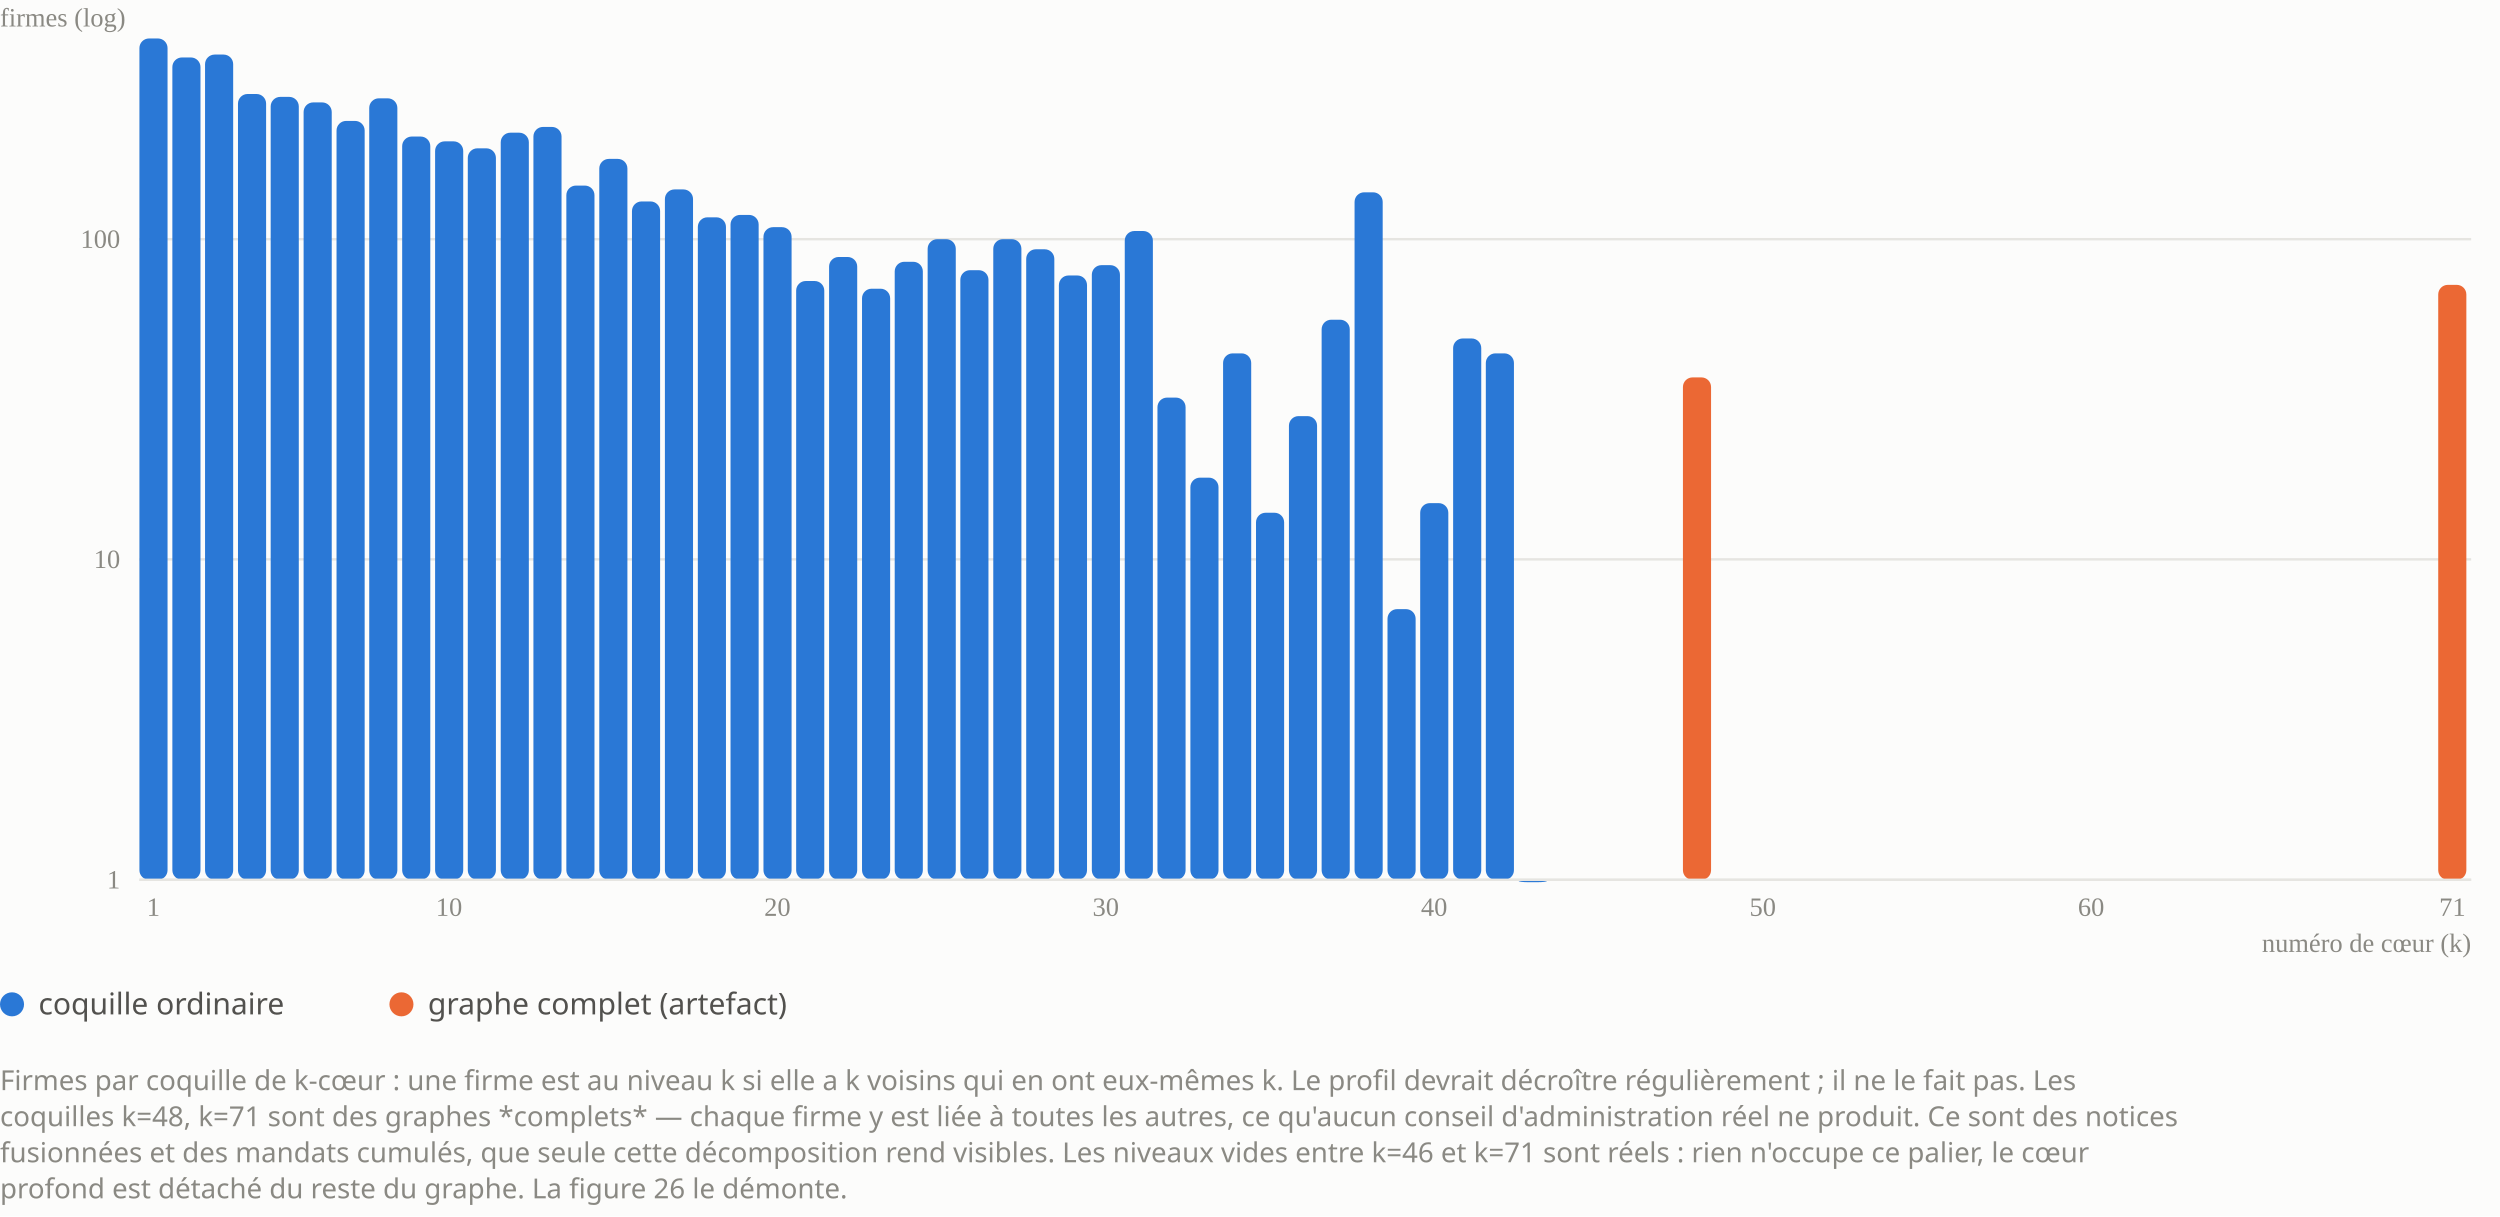
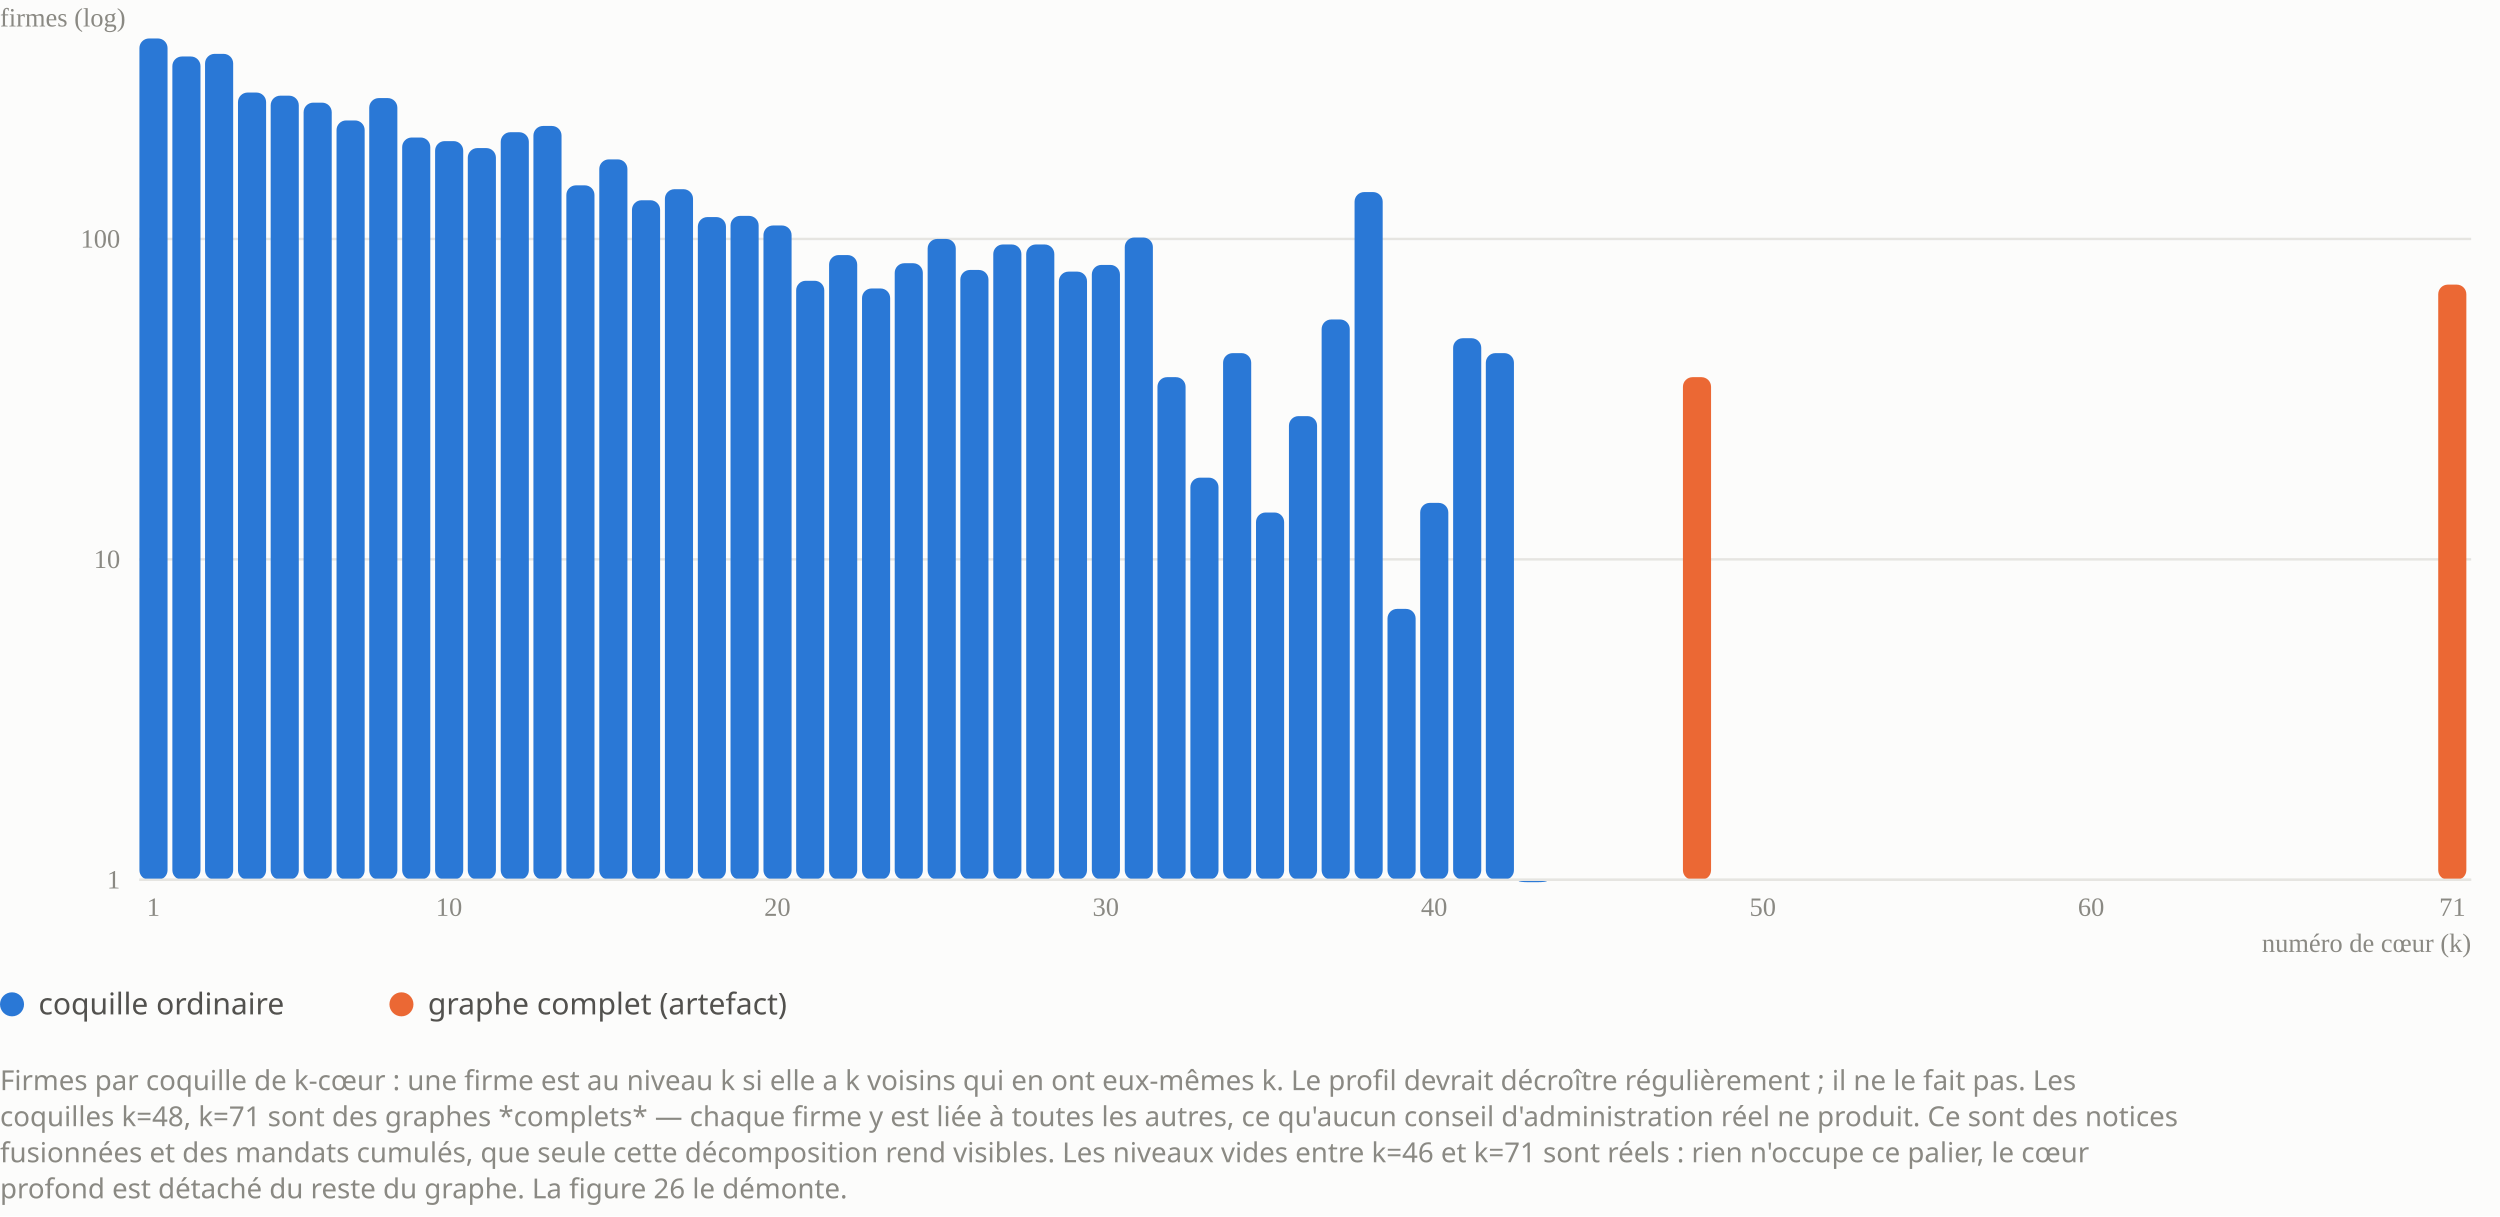
<svg xmlns="http://www.w3.org/2000/svg" viewBox="0 0 1040 506" width="1040" height="506" role="img" aria-label="Décomposition en k-cœurs (k max = 71)">
  <rect width="1040" height="506" fill="#fcfcfb" />
  <line x1="58.0" y1="366.0" x2="1028.0" y2="366.0" stroke="#e6e5e1" stroke-width="1" />
  <text x="50.0" y="369.6" text-anchor="end" font-size="11.0" fill="#8a8983">1</text>
  <line x1="58.0" y1="232.7" x2="1028.0" y2="232.7" stroke="#e6e5e1" stroke-width="1" />
  <text x="50.0" y="236.3" text-anchor="end" font-size="11.0" fill="#8a8983">10</text>
-   <line x1="58.0" y1="99.5" x2="1028.0" y2="99.5" stroke="#e6e5e1" stroke-width="1" />
-   <text x="50.0" y="103.1" text-anchor="end" font-size="11.0" fill="#8a8983">100</text>
+   <line x1="58.0" y1="99.4" x2="1028.0" y2="99.4" stroke="#e6e5e1" stroke-width="1" />
+   <text x="50.0" y="103.0" text-anchor="end" font-size="11.0" fill="#8a8983">100</text>
  <g class="mk">
    <rect x="58.0" y="16.0" width="11.7" height="350.0" rx="4.0" fill="#2a78d6" />
  </g>
  <text x="63.8" y="381.0" text-anchor="middle" font-size="11.0" fill="#8a8983">1</text>
  <g class="mk">
-     <rect x="71.7" y="23.9" width="11.7" height="342.1" rx="4.0" fill="#2a78d6" />
+     <rect x="71.7" y="23.5" width="11.7" height="342.5" rx="4.0" fill="#2a78d6" />
  </g>
  <g class="mk">
-     <rect x="85.3" y="22.7" width="11.7" height="343.3" rx="4.0" fill="#2a78d6" />
+     <rect x="85.3" y="22.4" width="11.7" height="343.6" rx="4.0" fill="#2a78d6" />
  </g>
  <g class="mk">
-     <rect x="99.0" y="39.1" width="11.7" height="326.9" rx="4.0" fill="#2a78d6" />
+     <rect x="99.0" y="38.5" width="11.7" height="327.5" rx="4.0" fill="#2a78d6" />
  </g>
  <g class="mk">
-     <rect x="112.6" y="40.3" width="11.7" height="325.7" rx="4.0" fill="#2a78d6" />
+     <rect x="112.6" y="39.8" width="11.7" height="326.2" rx="4.0" fill="#2a78d6" />
  </g>
  <g class="mk">
-     <rect x="126.3" y="42.6" width="11.7" height="323.4" rx="4.0" fill="#2a78d6" />
+     <rect x="126.3" y="42.7" width="11.7" height="323.3" rx="4.0" fill="#2a78d6" />
  </g>
  <g class="mk">
-     <rect x="140.0" y="50.3" width="11.7" height="315.7" rx="4.0" fill="#2a78d6" />
+     <rect x="140.0" y="50.1" width="11.7" height="315.9" rx="4.0" fill="#2a78d6" />
  </g>
  <g class="mk">
-     <rect x="153.6" y="40.9" width="11.7" height="325.1" rx="4.0" fill="#2a78d6" />
+     <rect x="153.6" y="40.8" width="11.7" height="325.2" rx="4.0" fill="#2a78d6" />
  </g>
  <g class="mk">
-     <rect x="167.3" y="56.8" width="11.7" height="309.2" rx="4.0" fill="#2a78d6" />
+     <rect x="167.3" y="57.2" width="11.7" height="308.8" rx="4.0" fill="#2a78d6" />
  </g>
  <g class="mk">
-     <rect x="181.0" y="58.8" width="11.7" height="307.2" rx="4.0" fill="#2a78d6" />
+     <rect x="181.0" y="58.7" width="11.7" height="307.3" rx="4.0" fill="#2a78d6" />
  </g>
  <text x="186.8" y="381.0" text-anchor="middle" font-size="11.0" fill="#8a8983">10</text>
  <g class="mk">
-     <rect x="194.6" y="61.7" width="11.7" height="304.3" rx="4.0" fill="#2a78d6" />
+     <rect x="194.6" y="61.6" width="11.7" height="304.4" rx="4.0" fill="#2a78d6" />
  </g>
  <g class="mk">
-     <rect x="208.3" y="55.2" width="11.7" height="310.8" rx="4.0" fill="#2a78d6" />
+     <rect x="208.3" y="55.0" width="11.7" height="311.0" rx="4.0" fill="#2a78d6" />
  </g>
  <g class="mk">
-     <rect x="221.9" y="52.8" width="11.7" height="313.2" rx="4.0" fill="#2a78d6" />
+     <rect x="221.9" y="52.4" width="11.7" height="313.6" rx="4.0" fill="#2a78d6" />
  </g>
  <g class="mk">
-     <rect x="235.6" y="77.2" width="11.7" height="288.8" rx="4.0" fill="#2a78d6" />
+     <rect x="235.6" y="77.1" width="11.7" height="288.9" rx="4.0" fill="#2a78d6" />
  </g>
  <g class="mk">
-     <rect x="249.3" y="66.1" width="11.7" height="299.9" rx="4.0" fill="#2a78d6" />
+     <rect x="249.3" y="66.3" width="11.7" height="299.7" rx="4.0" fill="#2a78d6" />
  </g>
  <g class="mk">
-     <rect x="262.9" y="83.8" width="11.7" height="282.2" rx="4.0" fill="#2a78d6" />
+     <rect x="262.9" y="83.3" width="11.7" height="282.7" rx="4.0" fill="#2a78d6" />
  </g>
  <g class="mk">
-     <rect x="276.6" y="78.8" width="11.7" height="287.2" rx="4.0" fill="#2a78d6" />
+     <rect x="276.6" y="78.7" width="11.7" height="287.3" rx="4.0" fill="#2a78d6" />
  </g>
  <g class="mk">
-     <rect x="290.3" y="90.4" width="11.7" height="275.6" rx="4.0" fill="#2a78d6" />
+     <rect x="290.3" y="90.3" width="11.7" height="275.7" rx="4.0" fill="#2a78d6" />
  </g>
  <g class="mk">
-     <rect x="303.9" y="89.4" width="11.7" height="276.6" rx="4.0" fill="#2a78d6" />
+     <rect x="303.9" y="89.8" width="11.7" height="276.2" rx="4.0" fill="#2a78d6" />
  </g>
  <g class="mk">
-     <rect x="317.6" y="94.5" width="11.7" height="271.5" rx="4.0" fill="#2a78d6" />
+     <rect x="317.6" y="93.8" width="11.7" height="272.2" rx="4.0" fill="#2a78d6" />
  </g>
  <text x="323.4" y="381.0" text-anchor="middle" font-size="11.0" fill="#8a8983">20</text>
  <g class="mk">
-     <rect x="331.2" y="116.9" width="11.7" height="249.1" rx="4.0" fill="#2a78d6" />
+     <rect x="331.2" y="116.8" width="11.7" height="249.2" rx="4.0" fill="#2a78d6" />
  </g>
  <g class="mk">
-     <rect x="344.9" y="106.9" width="11.7" height="259.1" rx="4.0" fill="#2a78d6" />
+     <rect x="344.9" y="106.1" width="11.7" height="259.9" rx="4.0" fill="#2a78d6" />
  </g>
  <g class="mk">
-     <rect x="358.6" y="120.1" width="11.7" height="245.9" rx="4.0" fill="#2a78d6" />
+     <rect x="358.6" y="120.0" width="11.7" height="246.0" rx="4.0" fill="#2a78d6" />
  </g>
  <g class="mk">
-     <rect x="372.2" y="108.9" width="11.7" height="257.1" rx="4.0" fill="#2a78d6" />
+     <rect x="372.2" y="109.5" width="11.7" height="256.5" rx="4.0" fill="#2a78d6" />
  </g>
  <g class="mk">
-     <rect x="385.9" y="99.5" width="11.7" height="266.5" rx="4.0" fill="#2a78d6" />
+     <rect x="385.9" y="99.4" width="11.7" height="266.6" rx="4.0" fill="#2a78d6" />
  </g>
  <g class="mk">
-     <rect x="399.5" y="112.4" width="11.7" height="253.6" rx="4.0" fill="#2a78d6" />
+     <rect x="399.5" y="112.3" width="11.7" height="253.7" rx="4.0" fill="#2a78d6" />
  </g>
  <g class="mk">
-     <rect x="413.2" y="99.5" width="11.7" height="266.5" rx="4.0" fill="#2a78d6" />
+     <rect x="413.2" y="101.7" width="11.7" height="264.3" rx="4.0" fill="#2a78d6" />
  </g>
  <g class="mk">
-     <rect x="426.9" y="103.7" width="11.7" height="262.3" rx="4.0" fill="#2a78d6" />
+     <rect x="426.9" y="101.7" width="11.7" height="264.3" rx="4.0" fill="#2a78d6" />
  </g>
  <g class="mk">
-     <rect x="440.5" y="114.6" width="11.7" height="251.4" rx="4.0" fill="#2a78d6" />
+     <rect x="440.5" y="113.0" width="11.7" height="253.0" rx="4.0" fill="#2a78d6" />
  </g>
  <g class="mk">
-     <rect x="454.2" y="110.3" width="11.7" height="255.7" rx="4.0" fill="#2a78d6" />
+     <rect x="454.2" y="110.2" width="11.7" height="255.8" rx="4.0" fill="#2a78d6" />
  </g>
  <text x="460.0" y="381.0" text-anchor="middle" font-size="11.0" fill="#8a8983">30</text>
  <g class="mk">
-     <rect x="467.9" y="96.1" width="11.7" height="269.9" rx="4.0" fill="#2a78d6" />
+     <rect x="467.9" y="98.8" width="11.7" height="267.2" rx="4.0" fill="#2a78d6" />
  </g>
  <g class="mk">
-     <rect x="481.5" y="165.4" width="11.7" height="200.6" rx="4.0" fill="#2a78d6" />
+     <rect x="481.5" y="156.9" width="11.7" height="209.1" rx="4.0" fill="#2a78d6" />
  </g>
  <g class="mk">
    <rect x="495.2" y="198.7" width="11.7" height="167.3" rx="4.0" fill="#2a78d6" />
  </g>
  <g class="mk">
-     <rect x="508.8" y="147.0" width="11.7" height="219.0" rx="4.0" fill="#2a78d6" />
+     <rect x="508.8" y="146.9" width="11.7" height="219.1" rx="4.0" fill="#2a78d6" />
  </g>
  <g class="mk">
-     <rect x="522.5" y="213.3" width="11.7" height="152.7" rx="4.0" fill="#2a78d6" />
+     <rect x="522.5" y="213.2" width="11.7" height="152.8" rx="4.0" fill="#2a78d6" />
  </g>
  <g class="mk">
    <rect x="536.2" y="173.1" width="11.7" height="192.9" rx="4.0" fill="#2a78d6" />
  </g>
  <g class="mk">
-     <rect x="549.8" y="133.0" width="11.7" height="233.0" rx="4.0" fill="#2a78d6" />
+     <rect x="549.8" y="132.9" width="11.7" height="233.1" rx="4.0" fill="#2a78d6" />
  </g>
  <g class="mk">
-     <rect x="563.5" y="80.0" width="11.7" height="286.0" rx="4.0" fill="#2a78d6" />
+     <rect x="563.5" y="79.9" width="11.7" height="286.1" rx="4.0" fill="#2a78d6" />
  </g>
  <g class="mk">
-     <rect x="577.2" y="253.4" width="11.7" height="112.6" rx="4.0" fill="#2a78d6" />
+     <rect x="577.2" y="253.3" width="11.7" height="112.7" rx="4.0" fill="#2a78d6" />
  </g>
  <g class="mk">
-     <rect x="590.8" y="209.3" width="11.7" height="156.7" rx="4.0" fill="#2a78d6" />
+     <rect x="590.8" y="209.2" width="11.7" height="156.8" rx="4.0" fill="#2a78d6" />
  </g>
  <text x="596.6" y="381.0" text-anchor="middle" font-size="11.0" fill="#8a8983">40</text>
  <g class="mk">
-     <rect x="604.5" y="140.8" width="11.7" height="225.2" rx="4.0" fill="#2a78d6" />
+     <rect x="604.5" y="140.7" width="11.7" height="225.3" rx="4.0" fill="#2a78d6" />
  </g>
  <g class="mk">
-     <rect x="618.1" y="147.0" width="11.7" height="219.0" rx="4.0" fill="#2a78d6" />
+     <rect x="618.1" y="146.9" width="11.7" height="219.1" rx="4.0" fill="#2a78d6" />
  </g>
  <g class="mk">
    <rect x="631.8" y="366.0" width="11.7" height="1.0" rx="4.0" fill="#2a78d6" />
  </g>
  <g class="mk">
-     <rect x="700.1" y="157.0" width="11.7" height="209.0" rx="4.0" fill="#eb6834" />
+     <rect x="700.1" y="156.9" width="11.7" height="209.1" rx="4.0" fill="#eb6834" />
  </g>
  <text x="733.3" y="381.0" text-anchor="middle" font-size="11.0" fill="#8a8983">50</text>
  <text x="869.9" y="381.0" text-anchor="middle" font-size="11.0" fill="#8a8983">60</text>
  <g class="mk">
-     <rect x="1014.3" y="118.5" width="11.7" height="247.5" rx="4.0" fill="#eb6834" />
+     <rect x="1014.3" y="118.4" width="11.7" height="247.6" rx="4.0" fill="#eb6834" />
  </g>
  <text x="1020.2" y="381.0" text-anchor="middle" font-size="11.0" fill="#8a8983">71</text>
  <line x1="58.0" y1="366.0" x2="1028.0" y2="366.0" stroke="#e6e5e1" stroke-width="1" />
  <text x="0.0" y="11.0" text-anchor="start" font-size="11.0" fill="#8a8983">firmes (log)</text>
  <text x="1028.0" y="396.0" text-anchor="end" font-size="11.0" fill="#8a8983">numéro de cœur (k)</text>
  <g font-size="12.5" font-family="ui-sans-serif,system-ui,sans-serif" fill="#52514e">
    <circle cx="5.0" cy="417.8" r="5" fill="#2a78d6" />
    <text x="16.0" y="422.0">coquille ordinaire</text>
    <circle cx="167.0" cy="417.8" r="5" fill="#eb6834" />
    <text x="178.0" y="422.0">graphe complet (artefact)</text>
  </g>
  <g font-size="11.5" font-family="ui-sans-serif,system-ui,sans-serif" fill="#8a8983">
    <text x="0" y="453.5">Firmes par coquille de k-cœur : une firme est au niveau k si elle a k voisins qui en ont eux-mêmes k. Le profil devrait décroître régulièrement ; il ne le fait pas. Les</text>
    <text x="0" y="468.5">coquilles k=48, k=71 sont des graphes *complets* — chaque firme y est liée à toutes les autres, ce qu'aucun conseil d'administration réel ne produit. Ce sont des notices</text>
    <text x="0" y="483.5">fusionnées et des mandats cumulés, que seule cette décomposition rend visibles. Les niveaux vides entre k=46 et k=71 sont réels : rien n'occupe ce palier, le cœur</text>
    <text x="0" y="498.5">profond est détaché du reste du graphe. La figure 26 le démonte.</text>
  </g>
</svg>
